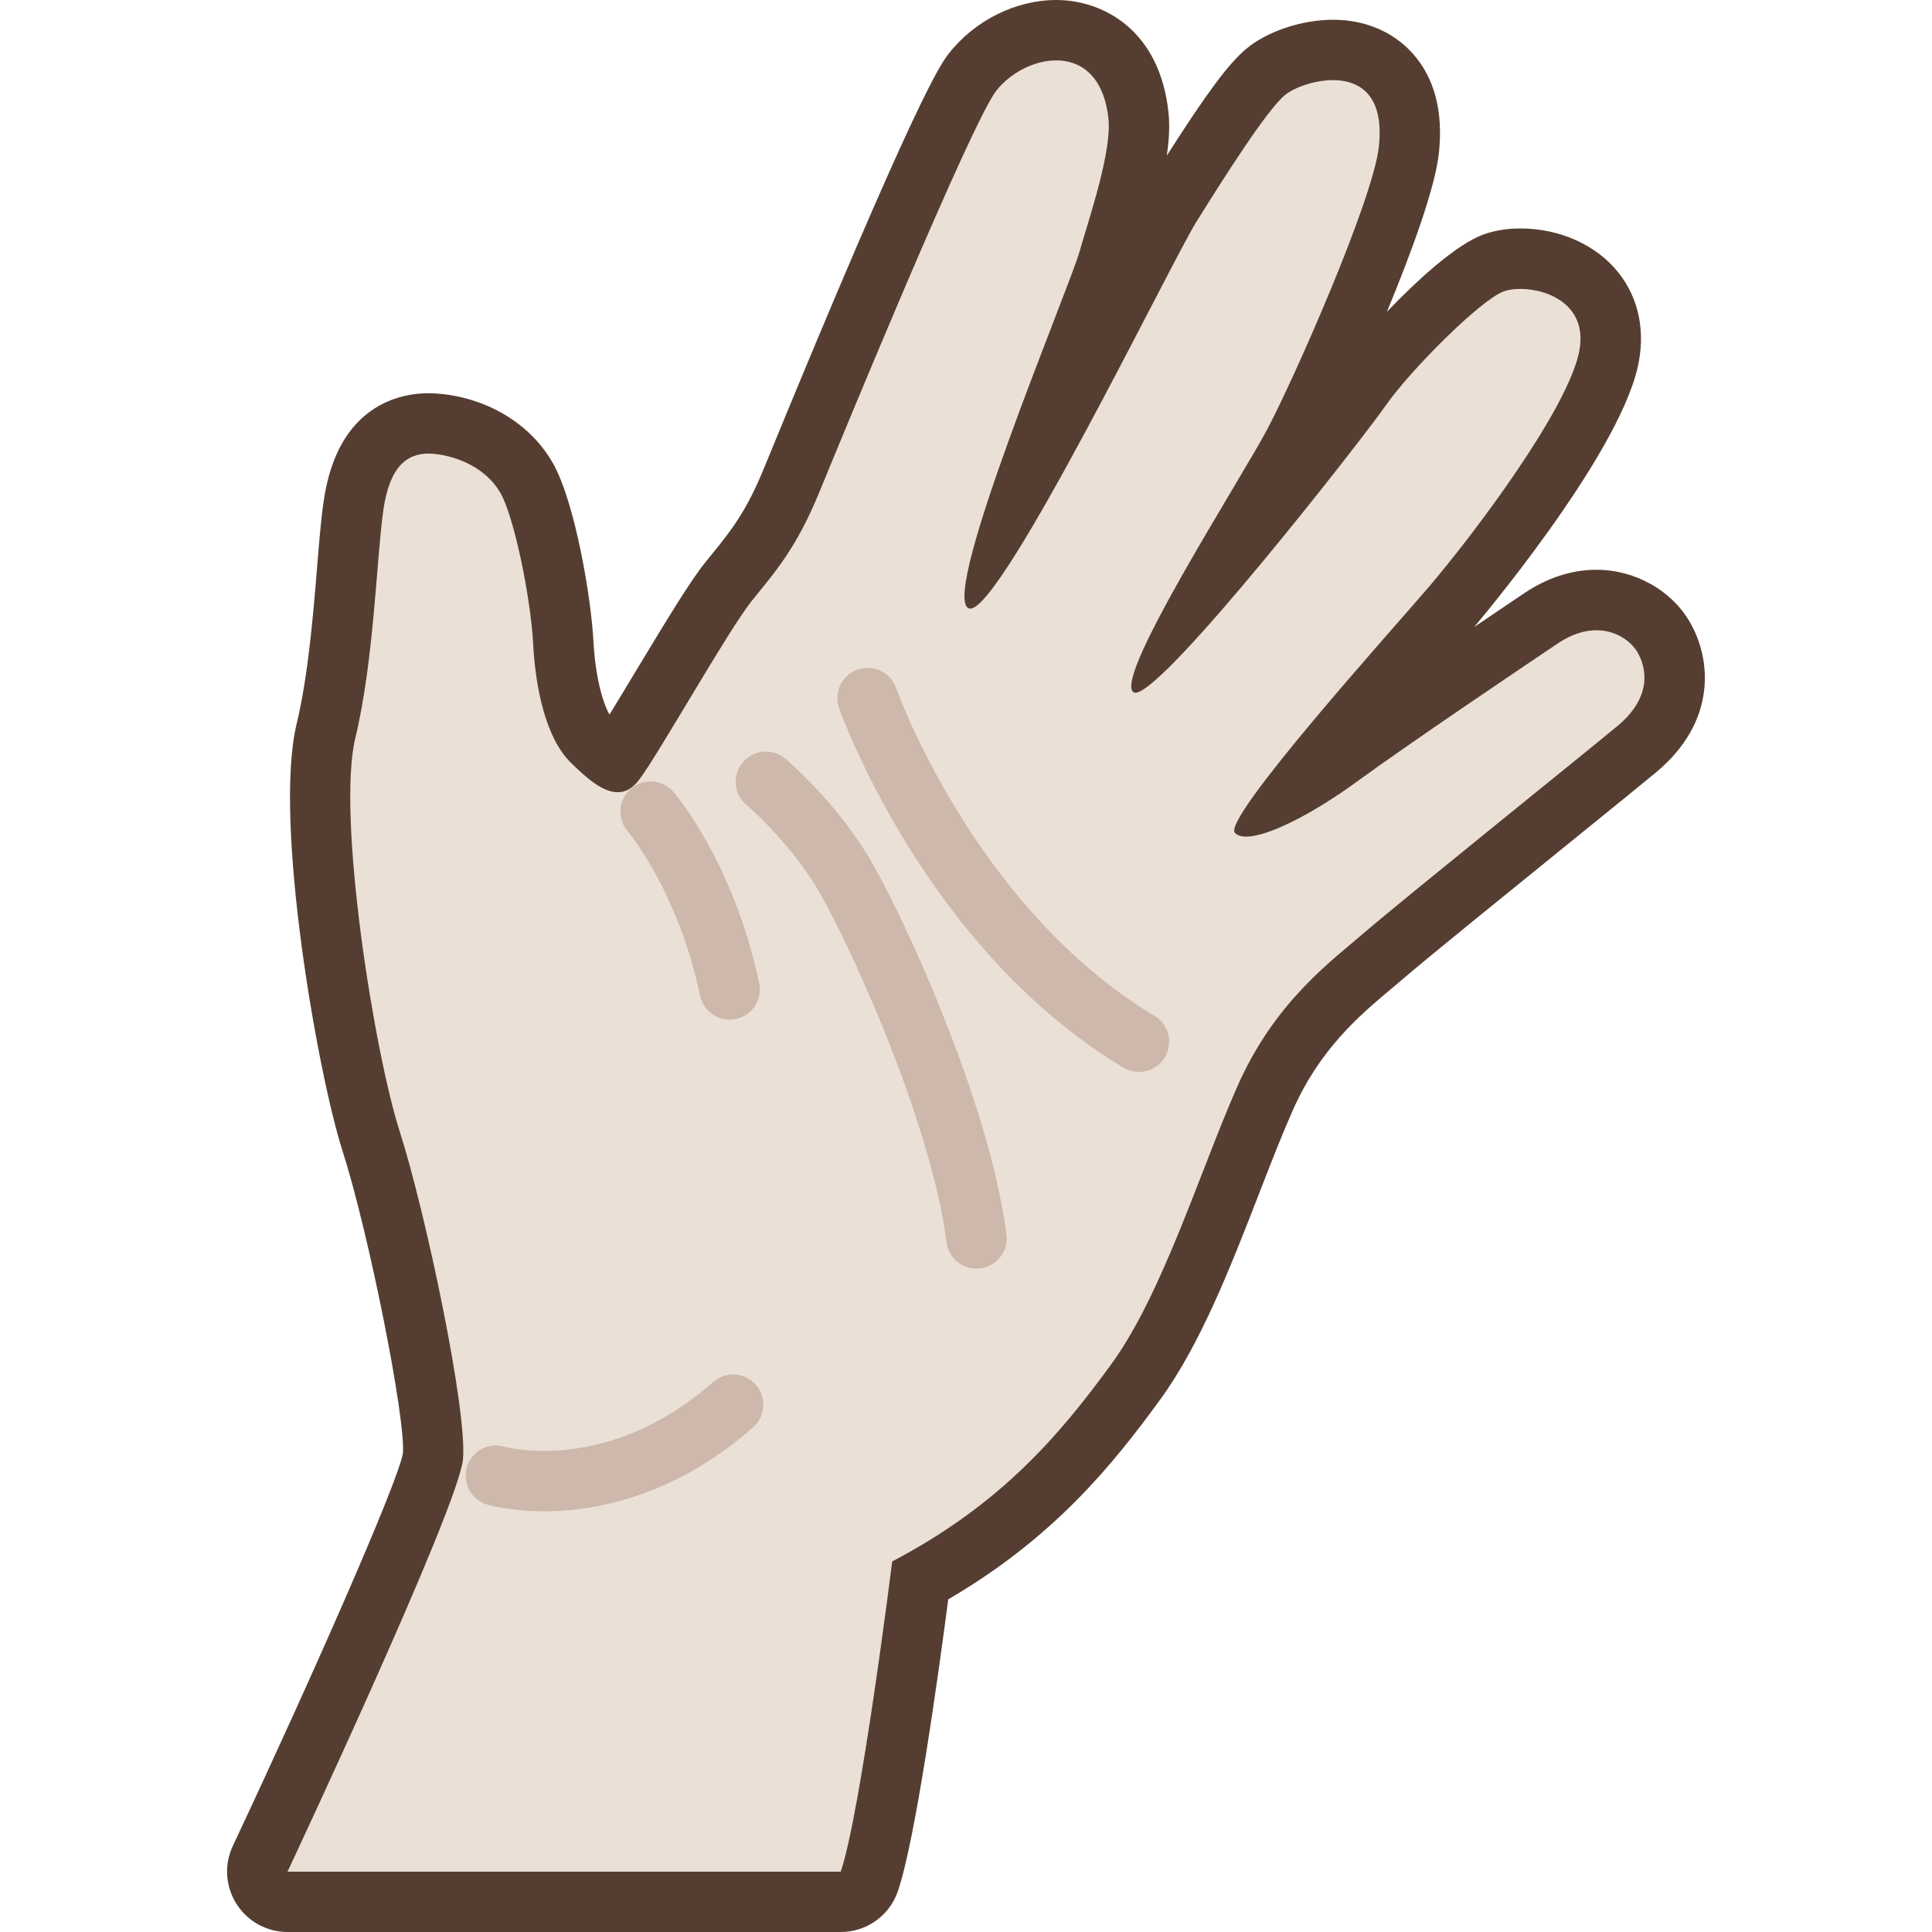
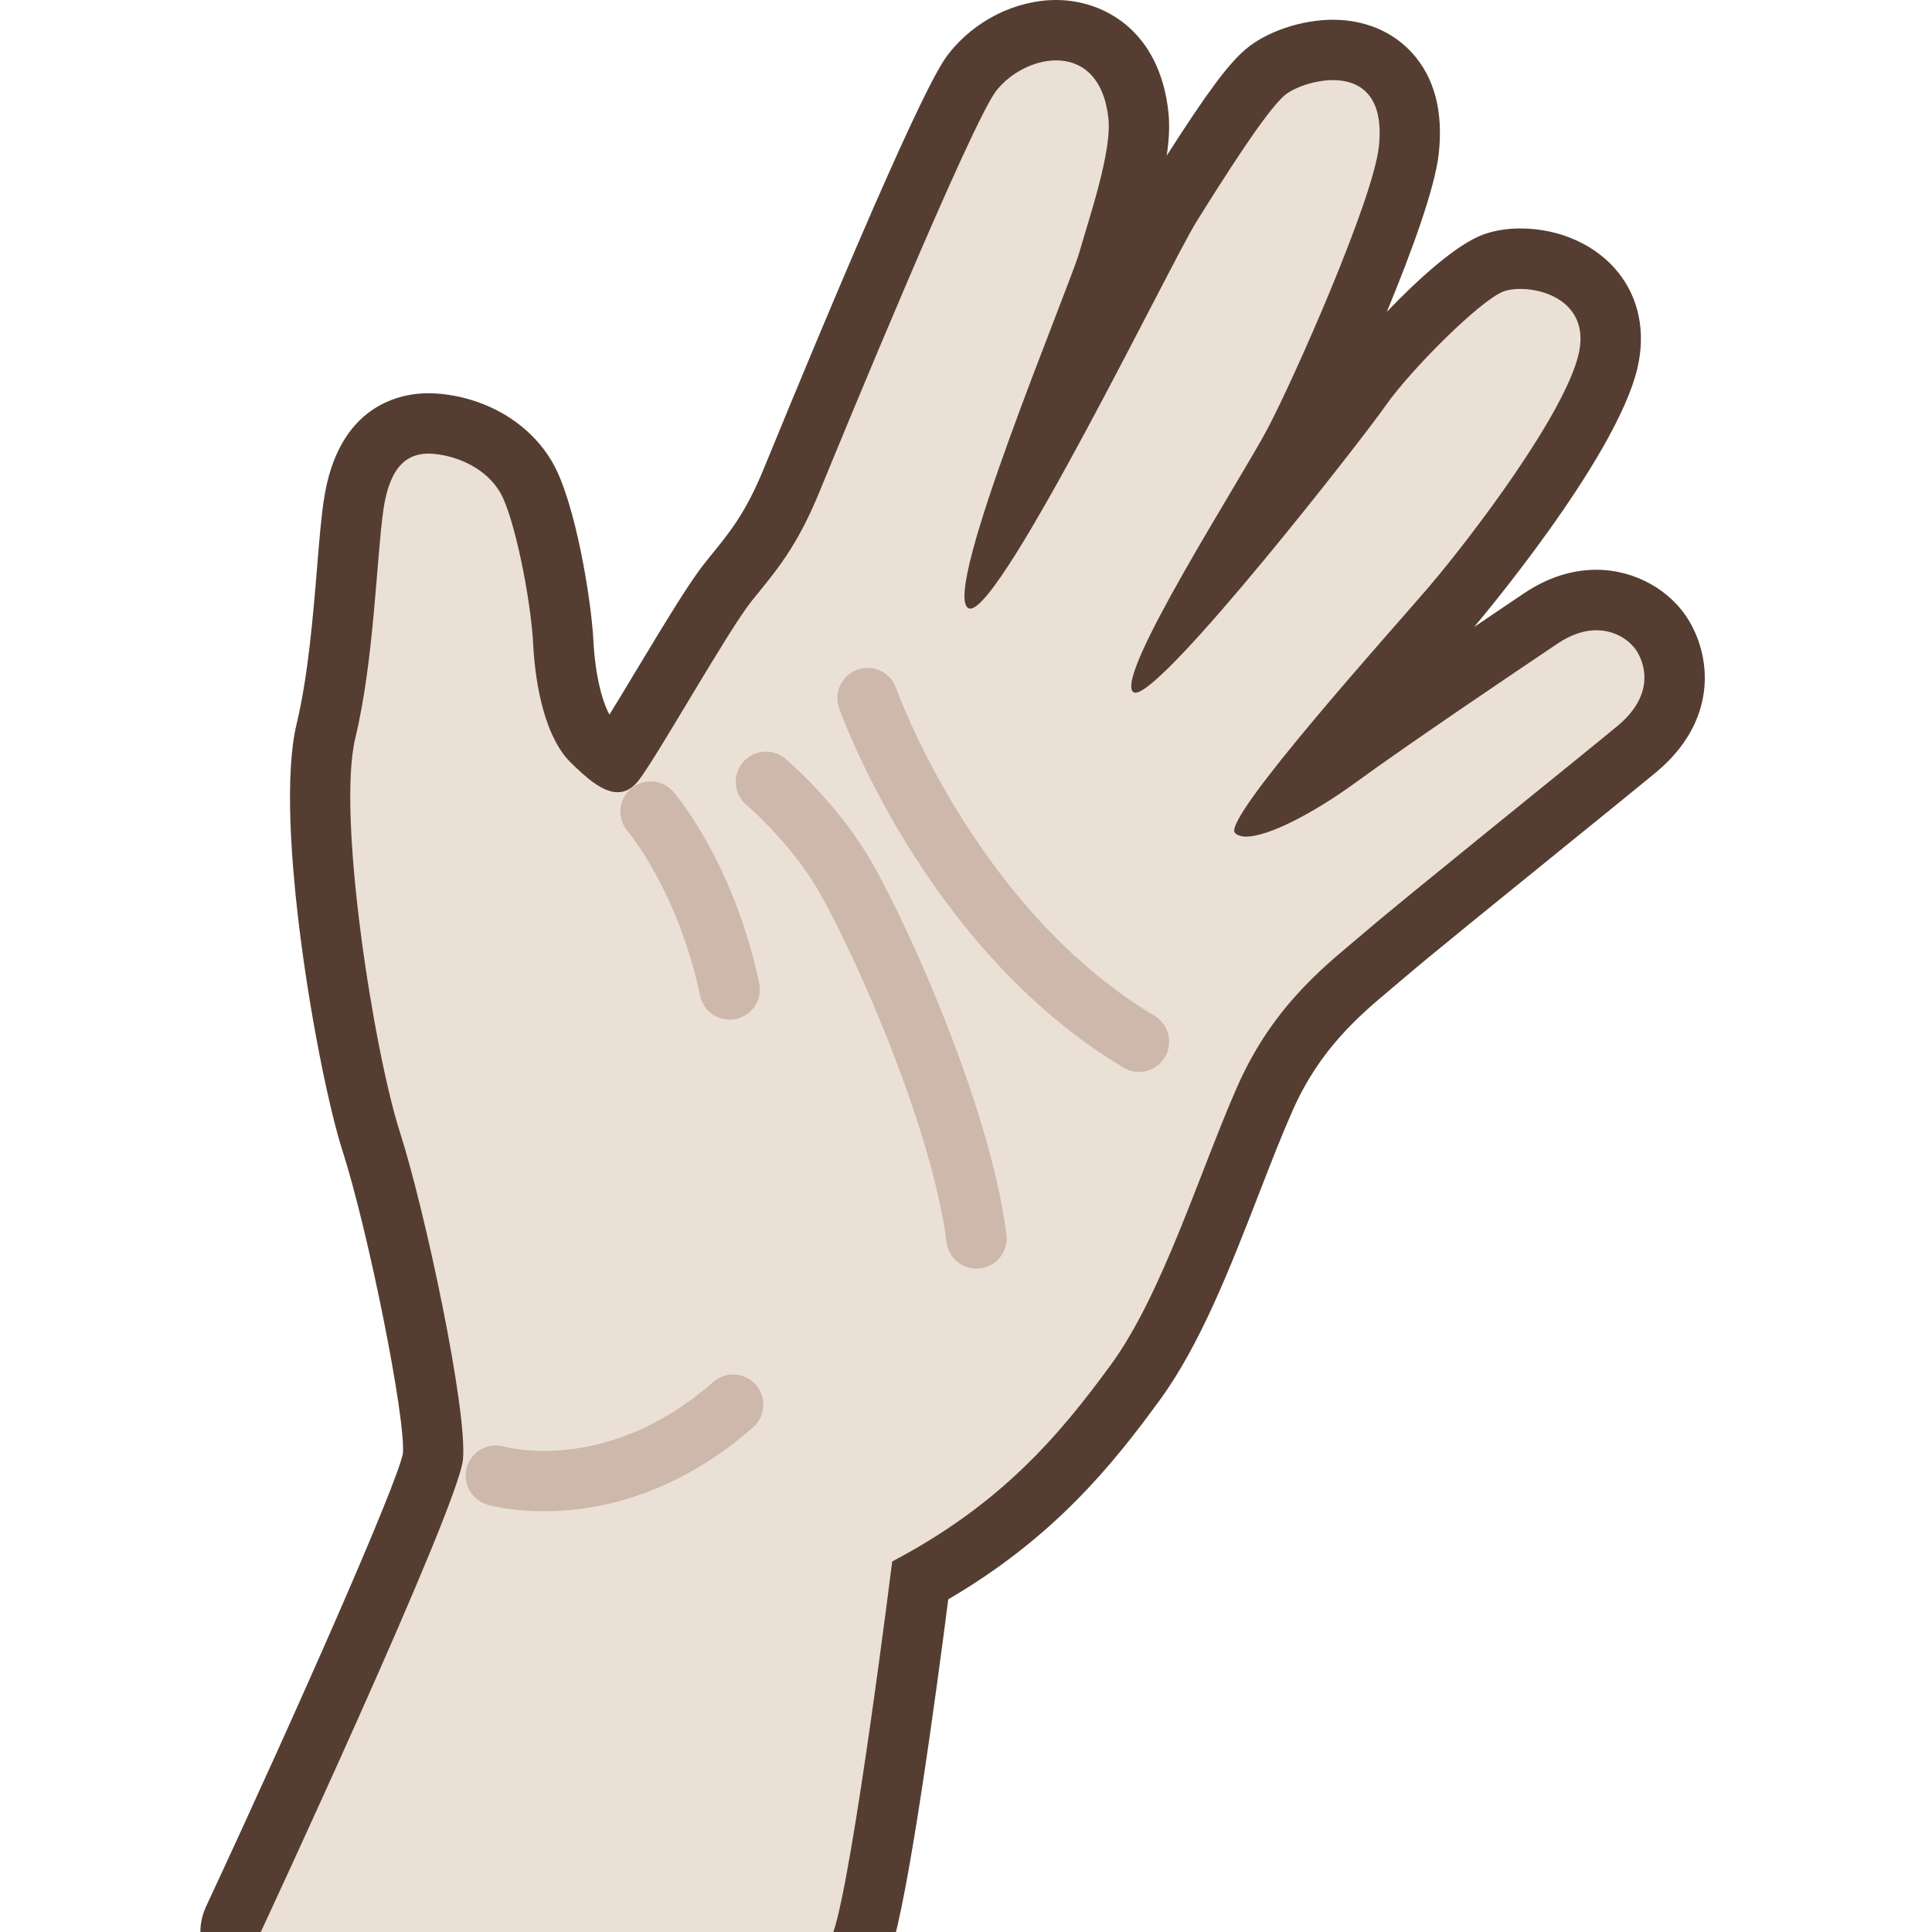
- <svg xmlns="http://www.w3.org/2000/svg" version="1.1" x="0px" y="0px" width="32px" height="32px" viewBox="0 0 32 32" enable-background="new 0 0 32 32" xml:space="preserve">
+ <svg xmlns="http://www.w3.org/2000/svg" xmlns:xlink="http://www.w3.org/1999/xlink" version="1.1" x="0px" y="0px" width="32px" height="32px" viewBox="0 0 32 32" enable-background="new 0 0 32 32" xml:space="preserve">
  <g id="Layer_1">
    <g>
-       <g>
-         <path fill="#EBE0D5" d="M4.762,31.5c-0.171,0-0.33-0.088-0.422-0.231c-0.092-0.145-0.104-0.326-0.03-0.481     c1.364-2.905,2.808-6.191,2.86-6.663c0.065-0.676-0.589-3.87-1.024-5.229c-0.406-1.265-1.101-5.316-0.747-6.788     c0.2-0.827,0.284-1.85,0.352-2.671c0.035-0.421,0.065-0.792,0.104-1.063c0.171-1.183,0.852-1.36,1.242-1.36     c0.052,0,0.104,0.003,0.157,0.009c0.489,0.05,1.133,0.31,1.467,0.891c0.297,0.514,0.57,1.98,0.608,2.717     c0.039,0.764,0.221,1.393,0.473,1.642c0.299,0.295,0.409,0.344,0.442,0.352c0.081-0.192,0.402-0.727,0.713-1.243     c0.428-0.712,0.871-1.448,1.106-1.741l0.106-0.131c0.332-0.41,0.62-0.765,0.943-1.556c0.941-2.294,2.581-6.223,2.993-6.754     c0.33-0.424,0.875-0.698,1.388-0.698c0.586,0,1.251,0.371,1.362,1.412c0.054,0.517-0.152,1.256-0.407,2.098l-0.092,0.31     c-0.045,0.153-0.208,0.58-0.424,1.142c-0.197,0.51-0.549,1.423-0.858,2.295c0.572-1.028,1.195-2.227,1.561-2.929     c0.361-0.696,0.642-1.234,0.754-1.415c0.852-1.363,1.291-1.985,1.569-2.218c0.208-0.176,0.648-0.368,1.12-0.368     c0.39,0,0.717,0.135,0.945,0.389c0.266,0.296,0.37,0.723,0.311,1.269c-0.111,1.006-1.481,4.06-1.896,4.846     c-0.117,0.222-0.346,0.607-0.615,1.061c-0.134,0.225-0.305,0.513-0.485,0.823c0.909-1.083,1.892-2.336,2.205-2.786     c0.403-0.578,1.647-1.875,2.196-2.075c0.127-0.046,0.28-0.07,0.443-0.07c0.502,0,0.964,0.204,1.234,0.545     c0.172,0.217,0.35,0.594,0.217,1.154c-0.276,1.168-1.966,3.334-2.593,4.07l-0.424,0.485c-0.414,0.473-1.391,1.587-2.048,2.41     c0.185-0.111,0.389-0.245,0.604-0.402c0.59-0.431,1.717-1.206,3.349-2.305c0.301-0.202,0.61-0.304,0.92-0.304     c0.554,0,0.943,0.327,1.107,0.607c0.287,0.484,0.322,1.229-0.44,1.864c-0.218,0.182-0.775,0.633-1.418,1.154     c-1.069,0.866-2.377,1.926-2.739,2.24l-0.219,0.185c-0.57,0.478-1.28,1.073-1.782,2.212c-0.185,0.417-0.367,0.889-0.558,1.377     c-0.469,1.207-0.954,2.455-1.59,3.323c-0.777,1.065-1.755,2.278-3.562,3.281c-0.126,0.979-0.544,4.105-0.843,4.981     c-0.069,0.203-0.26,0.339-0.474,0.339H4.762z" />
-         <path fill="#553E31" d="M17.494,1c0.412,0,0.79,0.263,0.865,0.965c0.057,0.543-0.308,1.611-0.482,2.215s-2.29,5.627-1.84,5.892     c0.01,0.006,0.021,0.009,0.033,0.009c0.542,0,3.327-5.735,3.744-6.404c0.427-0.684,1.155-1.839,1.466-2.1     c0.133-0.113,0.471-0.25,0.799-0.25c0.435,0,0.853,0.242,0.759,1.104c-0.098,0.885-1.396,3.821-1.842,4.667     c-0.444,0.844-2.541,4.096-2.227,4.364c0.009,0.008,0.021,0.012,0.036,0.012c0.479,0,3.753-4.192,4.147-4.758     c0.407-0.583,1.569-1.75,1.957-1.891c0.071-0.026,0.166-0.04,0.272-0.04c0.469,0,1.154,0.281,0.965,1.085     c-0.233,0.986-1.752,2.998-2.487,3.86c-0.566,0.663-3.425,3.833-3.205,4.065c0.04,0.042,0.104,0.062,0.187,0.062     c0.372,0,1.13-0.397,1.827-0.906c0.854-0.624,2.675-1.851,3.333-2.293c0.236-0.159,0.453-0.219,0.641-0.219     c0.335,0,0.578,0.192,0.677,0.36c0.154,0.261,0.251,0.744-0.329,1.226c-0.582,0.483-3.584,2.897-4.165,3.399     c-0.582,0.502-1.512,1.167-2.132,2.574c-0.621,1.408-1.24,3.44-2.093,4.606c-0.852,1.167-1.821,2.313-3.622,3.258     c0,0-0.523,4.175-0.853,5.139H4.762c0,0,2.828-6.022,2.906-6.827c0.077-0.805-0.621-4.104-1.047-5.431     c-0.426-1.328-1.046-5.23-0.736-6.518c0.311-1.287,0.35-2.976,0.465-3.781c0.105-0.731,0.403-0.931,0.747-0.931     c0.035,0,0.07,0.002,0.105,0.006C7.59,7.559,8.056,7.76,8.287,8.162c0.232,0.402,0.504,1.75,0.543,2.494     c0.038,0.745,0.213,1.569,0.62,1.971c0.268,0.265,0.535,0.495,0.781,0.495c0.127,0,0.248-0.062,0.36-0.213     c0.331-0.442,1.473-2.474,1.861-2.957c0.388-0.482,0.736-0.865,1.123-1.811c0.388-0.945,2.507-6.097,2.926-6.637     C16.73,1.21,17.126,1,17.494,1 M17.494,0c-0.672,0-1.354,0.341-1.781,0.89c-0.129,0.166-0.517,0.666-3.062,6.872     c-0.297,0.724-0.55,1.036-0.87,1.43l-0.107,0.133c-0.239,0.297-0.608,0.904-1.146,1.796c-0.145,0.241-0.299,0.498-0.433,0.714     c-0.104-0.182-0.234-0.598-0.267-1.232c-0.036-0.682-0.3-2.292-0.677-2.943C8.79,7.031,8.099,6.605,7.304,6.524     C7.235,6.517,7.166,6.513,7.097,6.513c-0.444,0-1.504,0.174-1.736,1.788C5.319,8.582,5.287,8.962,5.252,9.396     C5.186,10.2,5.103,11.201,4.913,11.99c-0.389,1.615,0.352,5.796,0.756,7.058c0.437,1.36,1.056,4.463,1.004,5.029     C6.571,24.599,5.16,27.8,3.856,30.575c-0.146,0.31-0.122,0.672,0.062,0.961C4.101,31.825,4.42,32,4.762,32h9.164     c0.428,0,0.809-0.272,0.946-0.677c0.293-0.857,0.671-3.589,0.834-4.833c1.754-1.024,2.725-2.232,3.502-3.297     c0.674-0.921,1.171-2.2,1.652-3.438c0.19-0.49,0.37-0.953,0.548-1.355c0.455-1.033,1.116-1.586,1.646-2.031l0.224-0.189     c0.353-0.305,1.67-1.372,2.729-2.23c0.645-0.522,1.203-0.975,1.422-1.157c1.006-0.837,0.926-1.872,0.551-2.505     c-0.304-0.516-0.907-0.851-1.537-0.851c-0.411,0-0.813,0.131-1.198,0.389c-0.293,0.197-0.57,0.384-0.831,0.561     c0.003-0.003,0.005-0.005,0.008-0.008c0.023-0.028,2.339-2.756,2.699-4.279c0.14-0.59,0.029-1.151-0.312-1.581     c-0.364-0.46-0.972-0.735-1.626-0.735c-0.224,0-0.43,0.034-0.613,0.1c-0.438,0.159-1.075,0.733-1.598,1.28     c0.416-1.006,0.798-2.057,0.86-2.623c0.075-0.694-0.071-1.251-0.436-1.658c-0.321-0.358-0.789-0.556-1.317-0.556     c-0.52,0-1.101,0.196-1.444,0.487c-0.281,0.236-0.642,0.718-1.309,1.763c0.038-0.258,0.051-0.496,0.028-0.714     C19.207,0.487,18.26,0,17.494,0L17.494,0z" />
+       <defs>
+         <rect id="SVGID_7_" width="32" height="32" />
+       </defs>
+       <clipPath id="SVGID_2_">
+         <use xlink:href="#SVGID_7_" overflow="visible" />
+       </clipPath>
+       <g clip-path="url(#SVGID_2_)">
+         <g>
+           <path fill="#EBE0D5" d="M4.319,32.5c-0.171,0-0.33-0.087-0.422-0.231c-0.092-0.144-0.104-0.325-0.031-0.479      c1.573-3.379,3.239-7.17,3.305-7.667c0.064-0.674-0.59-3.868-1.025-5.227c-0.406-1.265-1.101-5.316-0.747-6.788      c0.2-0.827,0.284-1.85,0.352-2.671c0.035-0.421,0.065-0.792,0.104-1.063c0.171-1.183,0.852-1.36,1.242-1.36      c0.052,0,0.104,0.003,0.157,0.009c0.489,0.05,1.133,0.31,1.467,0.891c0.297,0.514,0.57,1.98,0.608,2.717      c0.039,0.764,0.221,1.393,0.473,1.642c0.299,0.295,0.409,0.344,0.442,0.352c0.081-0.192,0.402-0.727,0.713-1.243      c0.428-0.712,0.871-1.448,1.106-1.741l0.106-0.131c0.332-0.41,0.62-0.765,0.943-1.556c0.941-2.294,2.581-6.223,2.993-6.754      c0.33-0.424,0.875-0.698,1.388-0.698c0.586,0,1.251,0.371,1.362,1.412c0.054,0.517-0.152,1.256-0.407,2.098l-0.092,0.31      c-0.045,0.153-0.208,0.58-0.424,1.142c-0.197,0.511-0.549,1.424-0.858,2.295c0.572-1.028,1.195-2.227,1.561-2.929      c0.361-0.696,0.642-1.234,0.754-1.415c0.852-1.363,1.291-1.985,1.569-2.218c0.208-0.176,0.648-0.368,1.12-0.368      c0.39,0,0.717,0.135,0.945,0.389c0.266,0.296,0.37,0.723,0.311,1.269c-0.111,1.006-1.481,4.06-1.896,4.846      c-0.117,0.222-0.346,0.607-0.615,1.061c-0.134,0.224-0.305,0.513-0.485,0.823c0.909-1.083,1.892-2.336,2.205-2.786      c0.403-0.578,1.647-1.875,2.196-2.075c0.127-0.046,0.28-0.07,0.443-0.07c0.502,0,0.964,0.204,1.234,0.545      c0.172,0.217,0.35,0.594,0.217,1.154c-0.276,1.168-1.966,3.334-2.593,4.07l-0.424,0.485c-0.414,0.473-1.391,1.587-2.048,2.41      c0.185-0.111,0.389-0.245,0.604-0.402c0.59-0.431,1.717-1.206,3.349-2.305c0.301-0.202,0.61-0.304,0.92-0.304      c0.554,0,0.943,0.327,1.107,0.607c0.287,0.484,0.322,1.229-0.44,1.864c-0.218,0.182-0.775,0.633-1.418,1.154      c-1.069,0.866-2.377,1.926-2.739,2.24l-0.219,0.185c-0.57,0.478-1.28,1.073-1.782,2.212c-0.185,0.417-0.367,0.889-0.558,1.377      c-0.469,1.207-0.954,2.455-1.59,3.323c-0.777,1.065-1.755,2.278-3.562,3.28c-0.145,1.135-0.661,5.092-0.965,5.982      c-0.069,0.203-0.26,0.339-0.474,0.339H4.319z" />
+           <path fill="#553E31" d="M17.494,1c0.412,0,0.79,0.263,0.865,0.965c0.057,0.543-0.308,1.611-0.482,2.215s-2.29,5.627-1.84,5.892      c0.01,0.006,0.021,0.009,0.033,0.009c0.542,0,3.327-5.735,3.744-6.404c0.427-0.684,1.155-1.839,1.466-2.1      c0.133-0.113,0.471-0.25,0.799-0.25c0.435,0,0.853,0.242,0.759,1.104c-0.098,0.885-1.396,3.821-1.842,4.667      c-0.444,0.844-2.541,4.096-2.227,4.364c0.009,0.008,0.021,0.012,0.036,0.012c0.479,0,3.753-4.192,4.147-4.758      c0.407-0.583,1.569-1.75,1.957-1.891c0.071-0.026,0.166-0.04,0.272-0.04c0.469,0,1.154,0.281,0.965,1.085      c-0.233,0.986-1.752,2.998-2.487,3.86c-0.566,0.663-3.425,3.833-3.205,4.065c0.04,0.042,0.104,0.062,0.187,0.062      c0.372,0,1.13-0.397,1.827-0.906c0.854-0.624,2.675-1.851,3.333-2.293c0.236-0.159,0.453-0.219,0.641-0.219      c0.335,0,0.578,0.192,0.677,0.36c0.154,0.261,0.251,0.744-0.329,1.226c-0.582,0.483-3.584,2.897-4.165,3.399      c-0.582,0.502-1.512,1.167-2.132,2.574c-0.621,1.408-1.24,3.44-2.093,4.606c-0.852,1.167-1.821,2.313-3.622,3.258      c0,0-0.646,5.175-0.975,6.139H4.319c0,0,3.271-7.022,3.349-7.827c0.077-0.805-0.621-4.104-1.047-5.431      c-0.426-1.328-1.046-5.23-0.736-6.518c0.311-1.287,0.35-2.976,0.465-3.781c0.105-0.731,0.403-0.931,0.747-0.931      c0.035,0,0.07,0.002,0.105,0.006C7.59,7.559,8.056,7.76,8.287,8.162c0.232,0.402,0.504,1.75,0.543,2.494      c0.038,0.745,0.213,1.569,0.62,1.971c0.268,0.265,0.535,0.495,0.781,0.495c0.127,0,0.248-0.062,0.36-0.213      c0.331-0.442,1.473-2.474,1.861-2.957c0.388-0.482,0.736-0.865,1.123-1.811c0.388-0.945,2.507-6.097,2.926-6.637      C16.73,1.21,17.126,1,17.494,1 M17.494,0c-0.672,0-1.354,0.341-1.781,0.89c-0.129,0.166-0.517,0.666-3.062,6.872      c-0.297,0.724-0.55,1.036-0.87,1.43l-0.107,0.133c-0.239,0.297-0.608,0.904-1.146,1.796c-0.145,0.241-0.299,0.498-0.433,0.714      c-0.104-0.182-0.234-0.598-0.267-1.232c-0.036-0.682-0.3-2.292-0.677-2.943C8.79,7.031,8.099,6.605,7.304,6.524      C7.235,6.517,7.166,6.513,7.097,6.513c-0.444,0-1.504,0.174-1.736,1.788C5.319,8.582,5.287,8.962,5.252,9.396      C5.186,10.2,5.103,11.201,4.913,11.99c-0.389,1.615,0.352,5.796,0.756,7.058c0.437,1.36,1.056,4.463,1.004,5.029      c-0.113,0.547-1.748,4.255-3.26,7.501c-0.145,0.31-0.121,0.671,0.063,0.959C3.66,32.825,3.978,33,4.319,33h9.484      c0.428,0,0.809-0.272,0.946-0.677c0.301-0.88,0.769-4.365,0.957-5.833c1.753-1.024,2.724-2.232,3.501-3.297      c0.674-0.921,1.171-2.2,1.652-3.438c0.19-0.49,0.37-0.953,0.548-1.355c0.455-1.033,1.116-1.586,1.646-2.031l0.224-0.189      c0.353-0.305,1.67-1.372,2.729-2.23c0.645-0.522,1.203-0.975,1.422-1.157c1.006-0.837,0.926-1.872,0.551-2.505      c-0.304-0.516-0.907-0.851-1.537-0.851c-0.411,0-0.813,0.131-1.198,0.389c-0.293,0.197-0.57,0.384-0.831,0.561      c0.003-0.003,0.005-0.005,0.008-0.008c0.023-0.028,2.339-2.756,2.699-4.279c0.14-0.59,0.029-1.151-0.312-1.581      c-0.364-0.46-0.972-0.735-1.626-0.735c-0.224,0-0.43,0.034-0.613,0.1c-0.438,0.159-1.075,0.733-1.598,1.28      c0.416-1.006,0.798-2.057,0.86-2.623c0.075-0.694-0.071-1.251-0.436-1.658c-0.321-0.358-0.789-0.556-1.317-0.556      c-0.52,0-1.101,0.196-1.444,0.487c-0.281,0.236-0.642,0.718-1.309,1.763c0.038-0.258,0.051-0.496,0.028-0.714      C19.207,0.487,18.26,0,17.494,0L17.494,0z" />
+         </g>
+         <path fill="#EBE0D5" stroke="#CDB8AB" stroke-linecap="round" stroke-linejoin="round" stroke-miterlimit="10" d="M12.686,12.949     c0,0,0.717,0.604,1.24,1.448c0.522,0.845,1.976,3.983,2.248,6.115" />
+         <path fill="#EBE0D5" stroke="#CDB8AB" stroke-linecap="round" stroke-linejoin="round" stroke-miterlimit="10" d="M14.37,11.562     c0,0,1.337,3.801,4.495,5.692" />
+         <path fill="#EBE0D5" stroke="#CDB8AB" stroke-linecap="round" stroke-linejoin="round" stroke-miterlimit="10" d="M10.776,13.443     c0,0,0.909,1.051,1.309,2.945" />
+         <path fill="#EBE0D5" stroke="#CDB8AB" stroke-linecap="round" stroke-linejoin="round" stroke-miterlimit="10" d="M8.213,24.441     c0,0,1.935,0.576,3.93-1.175" />
      </g>
-       <path fill="#EBE0D5" stroke="#CDB8AB" stroke-linecap="round" stroke-linejoin="round" stroke-miterlimit="10" d="M12.686,12.949    c0,0,0.717,0.604,1.24,1.448c0.522,0.845,1.976,3.983,2.248,6.115" />
-       <path fill="#EBE0D5" stroke="#CDB8AB" stroke-linecap="round" stroke-linejoin="round" stroke-miterlimit="10" d="M14.37,11.562    c0,0,1.337,3.801,4.495,5.692" />
-       <path fill="#EBE0D5" stroke="#CDB8AB" stroke-linecap="round" stroke-linejoin="round" stroke-miterlimit="10" d="M10.776,13.443    c0,0,0.909,1.051,1.309,2.945" />
-       <path fill="#EBE0D5" stroke="#CDB8AB" stroke-linecap="round" stroke-linejoin="round" stroke-miterlimit="10" d="M8.213,24.441    c0,0,1.935,0.576,3.93-1.175" />
    </g>
  </g>
  <g id="Layer_3">
</g>
</svg>
